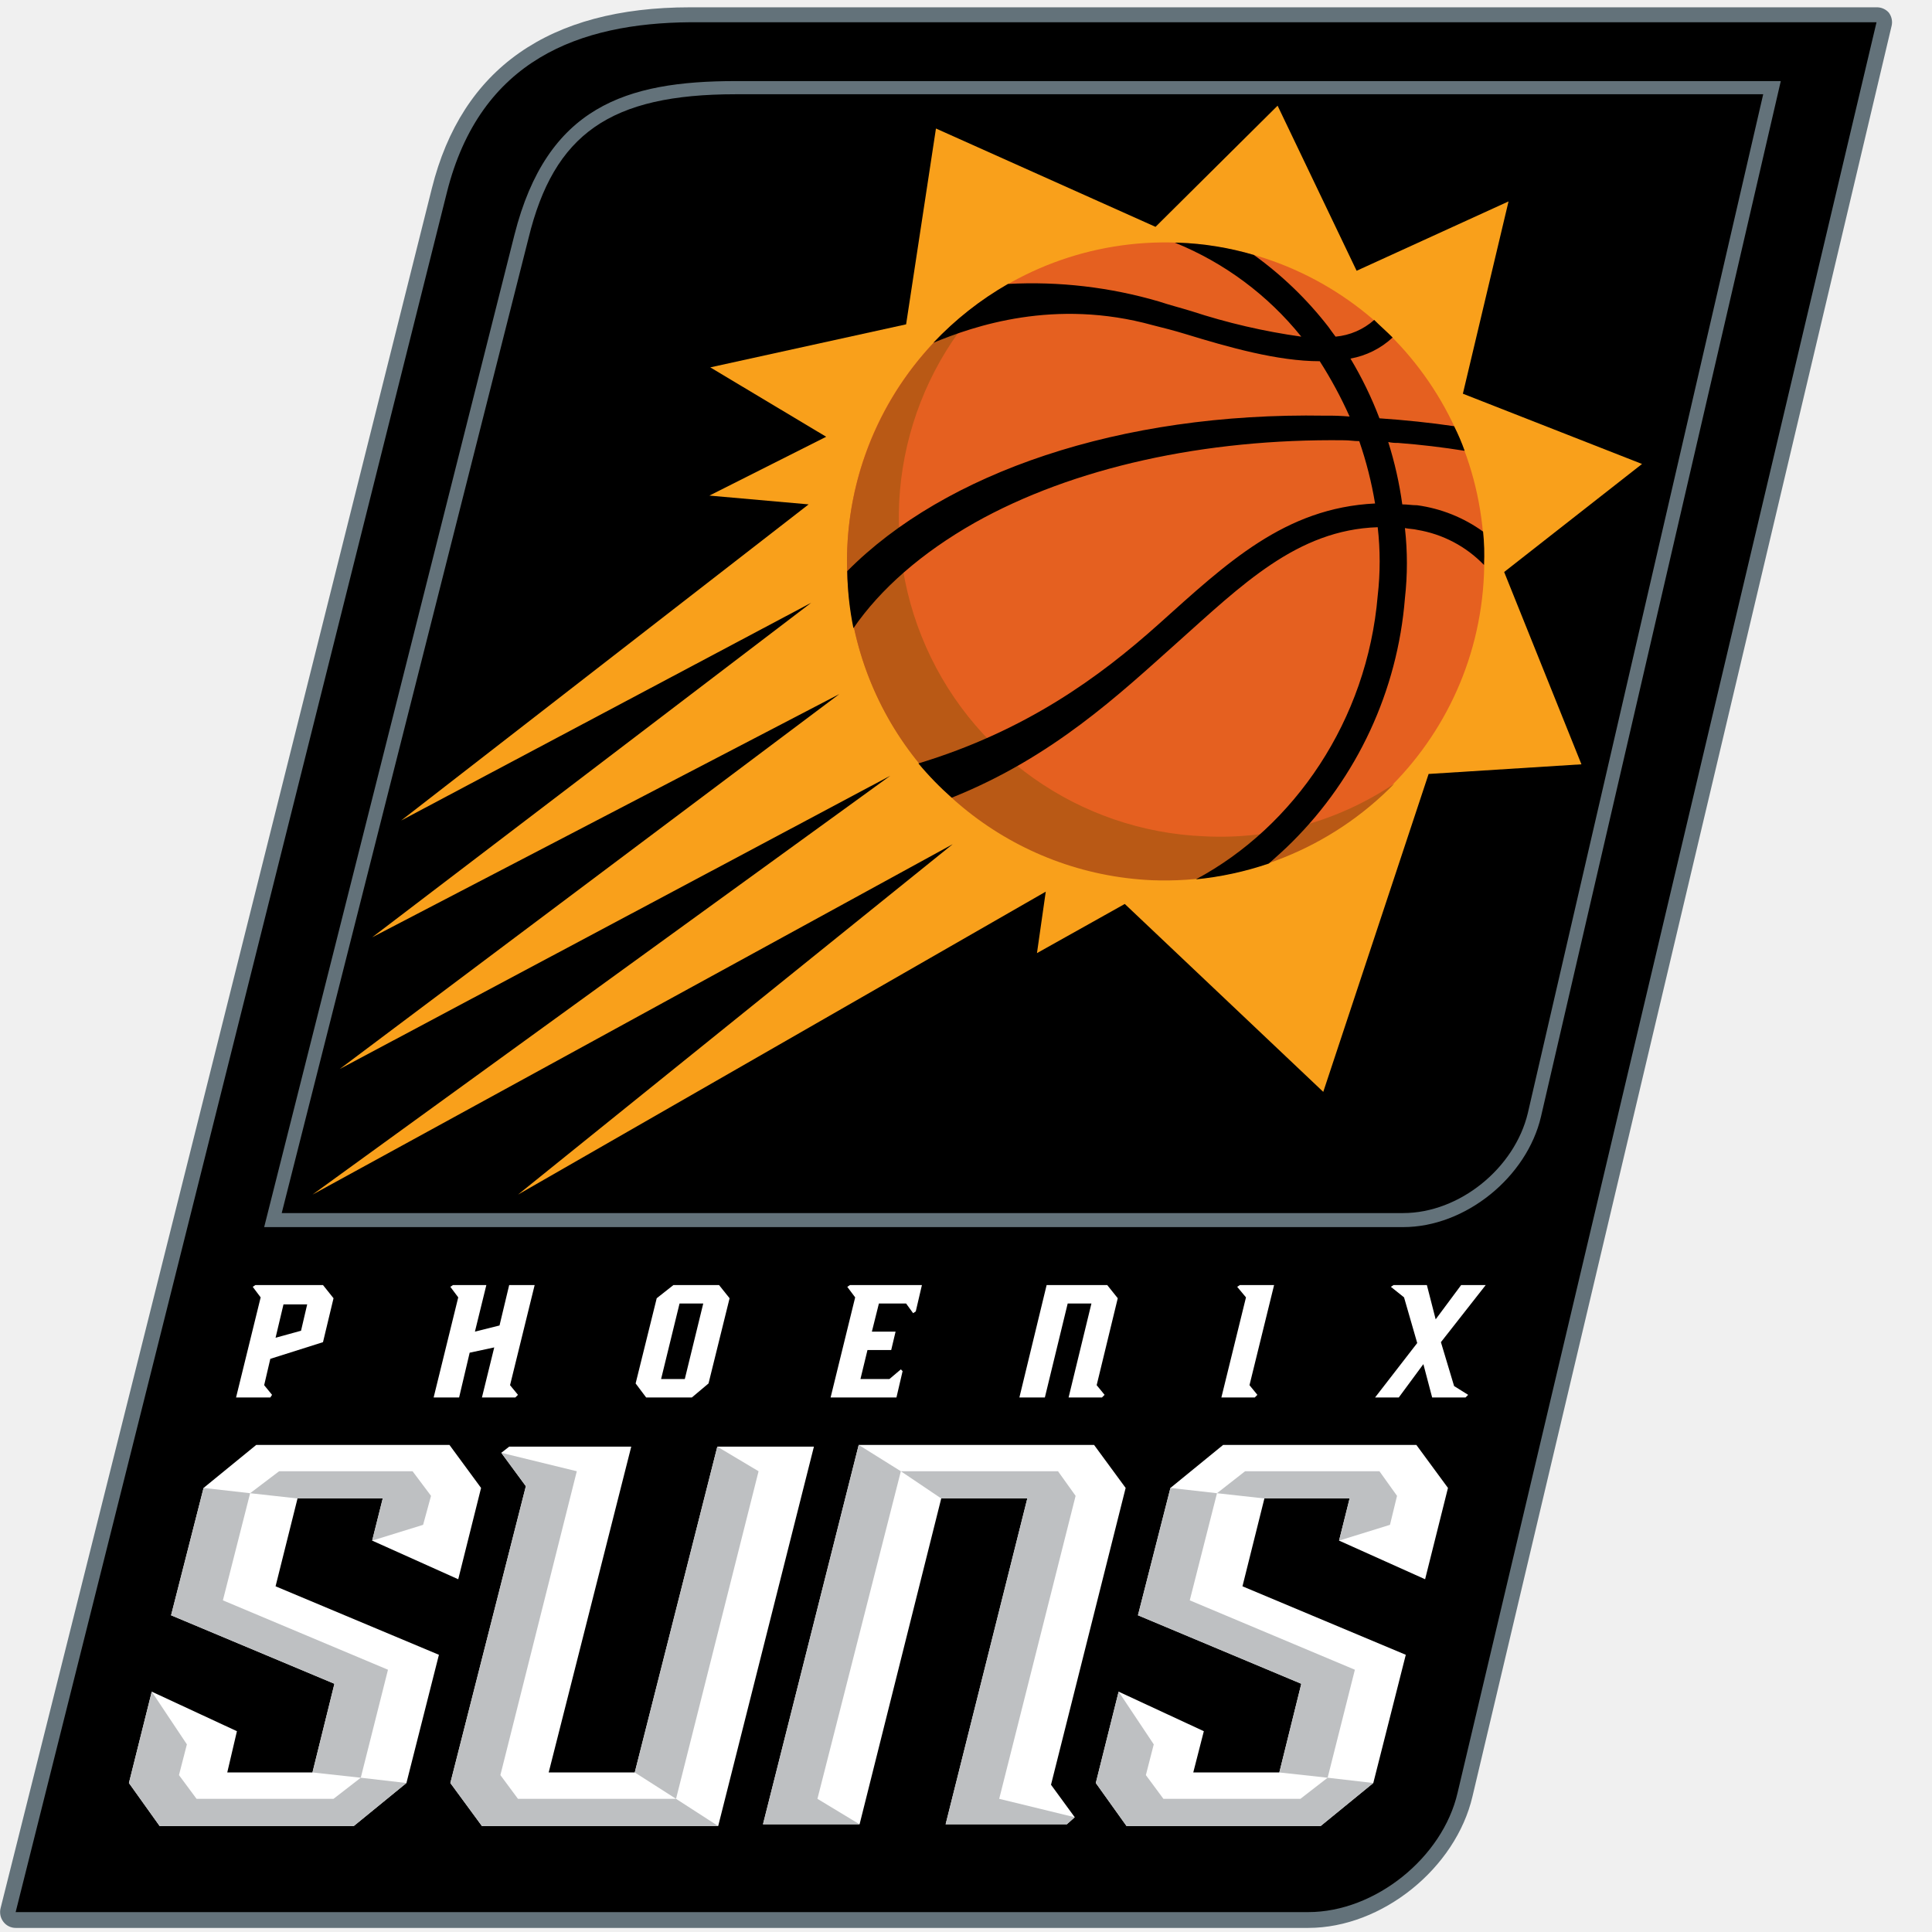
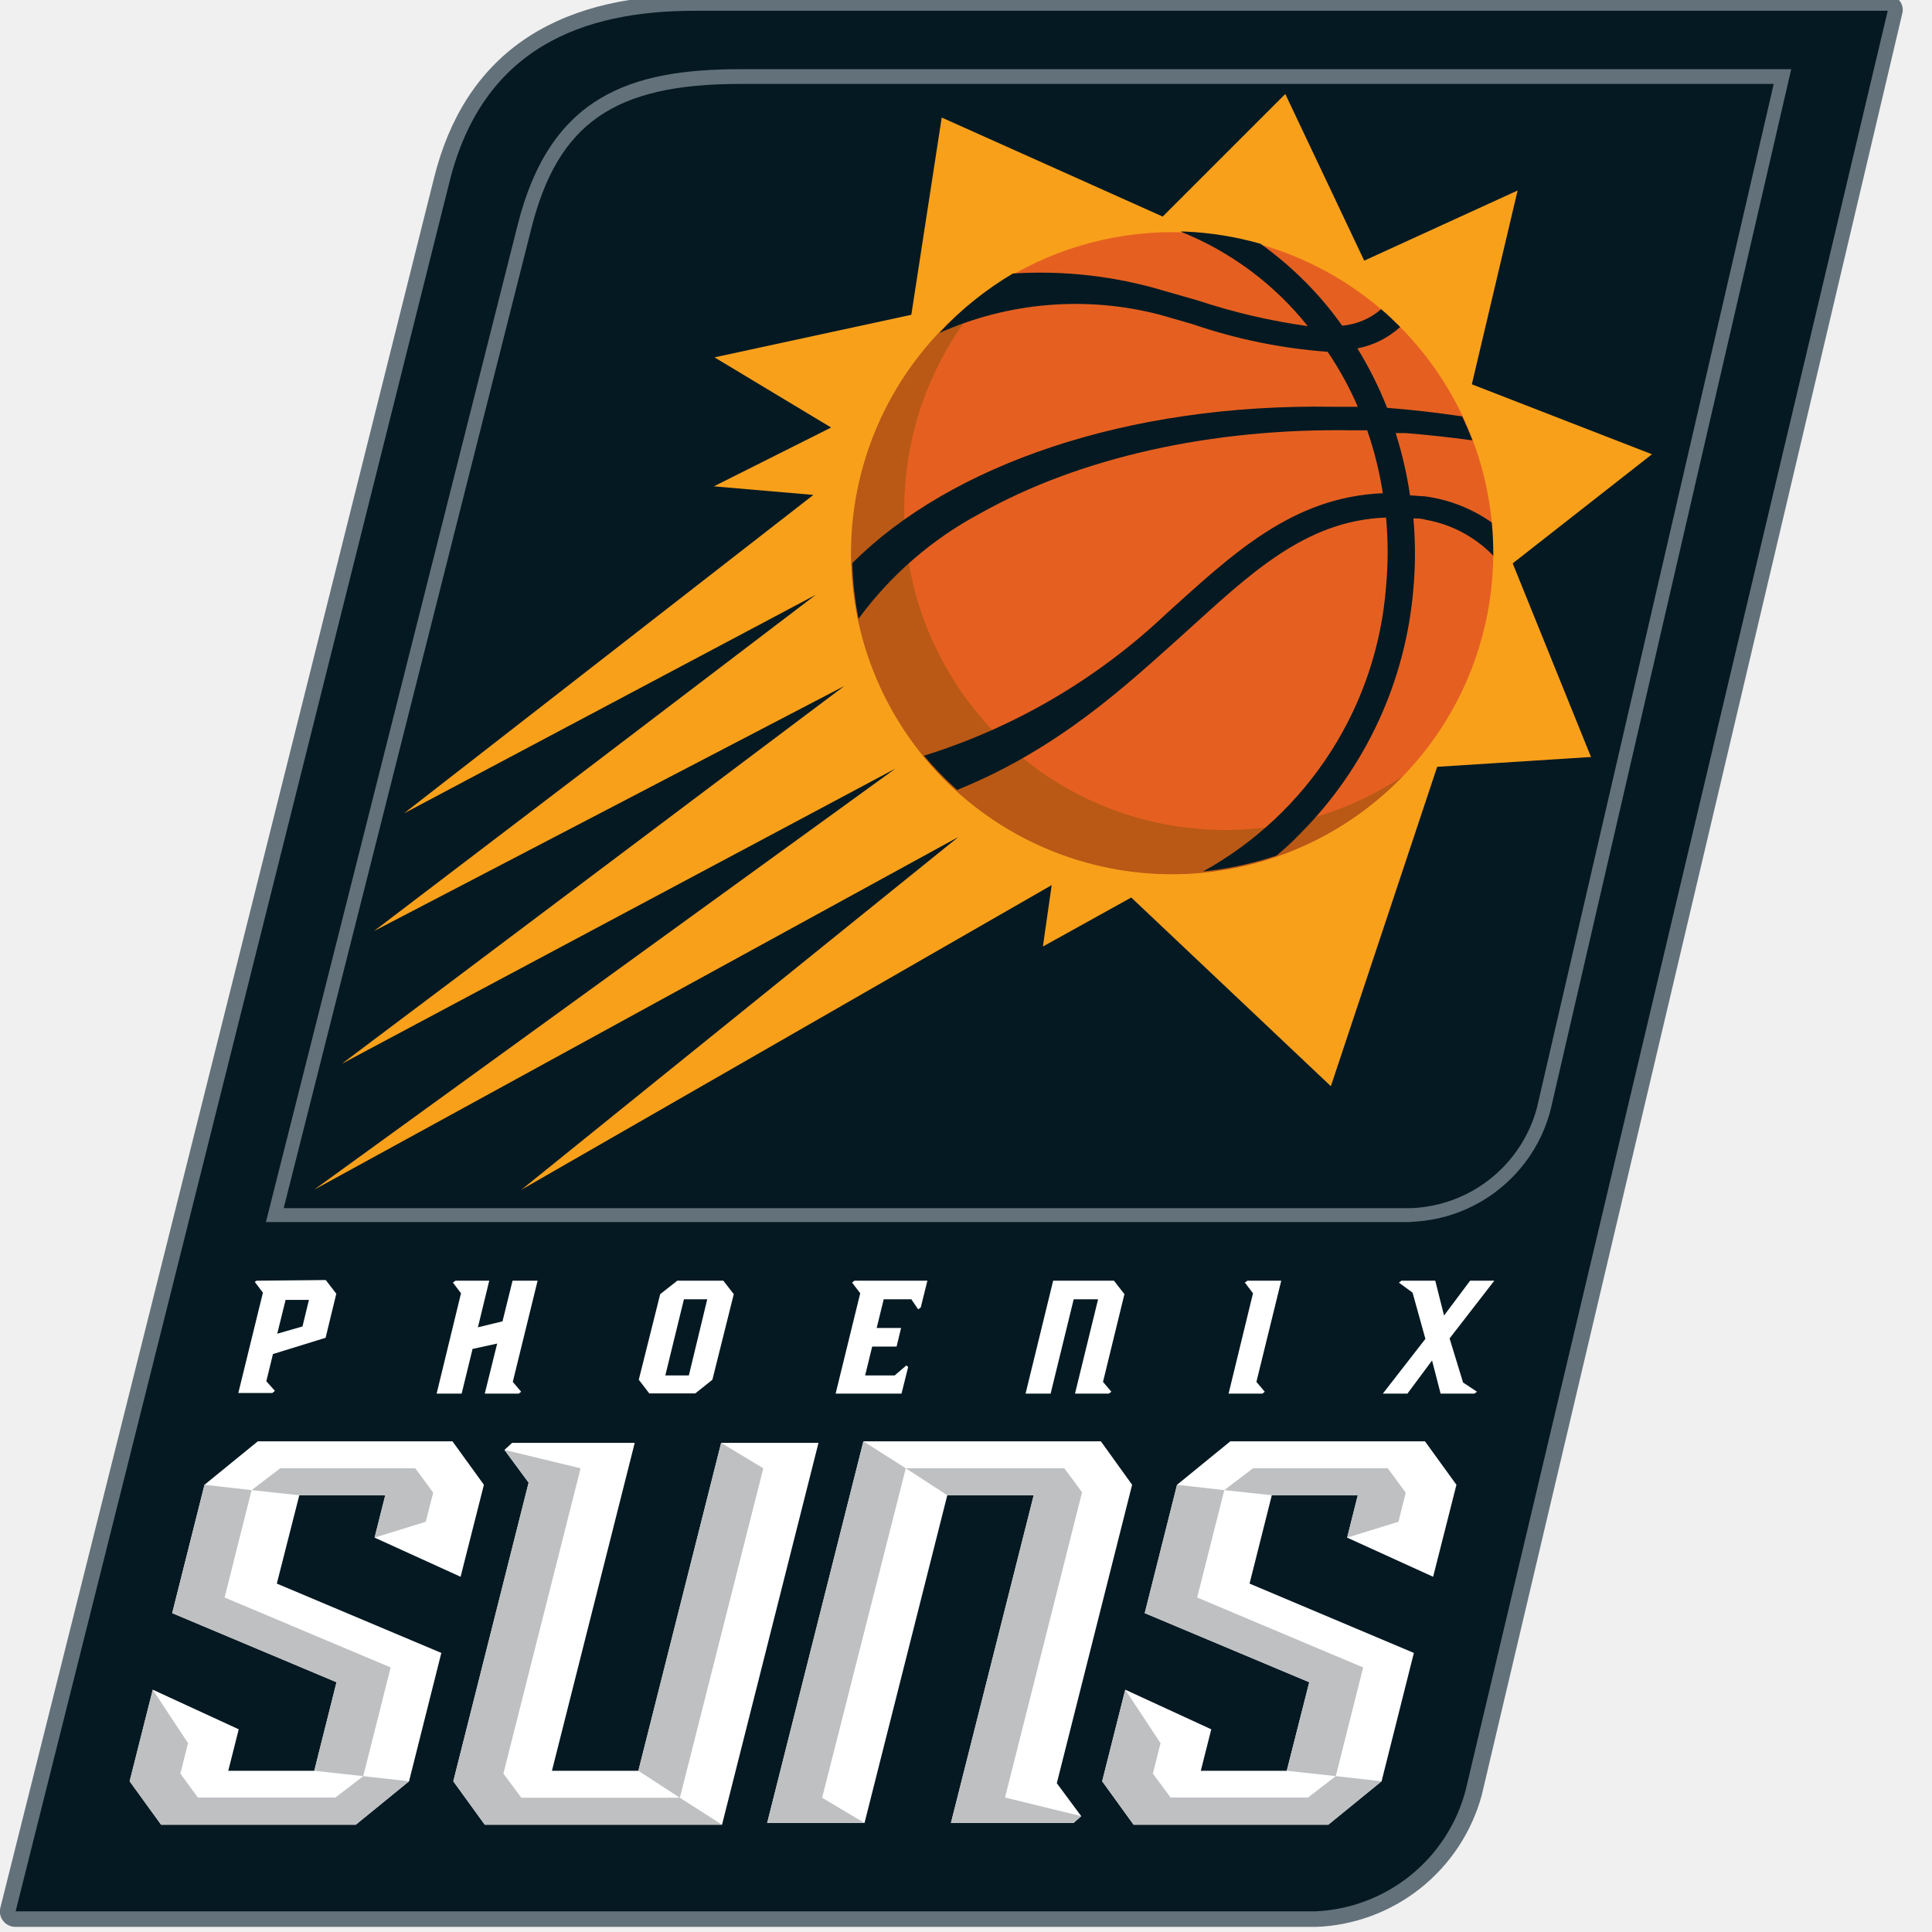
- <svg xmlns="http://www.w3.org/2000/svg" width="60px" height="60px" viewBox="0 0 60 60" version="1.1">
-   <g id="Page-1" stroke="none" stroke-width="1" fill="none" fill-rule="evenodd">
-     <g id="PHO" fill-rule="nonzero">
-       <path d="M58.658,0.391 C58.561,0.283 58.422,0.223 58.277,0.227 L21.431,0.227 C17.04,0.227 14.34,2.136 13.413,5.845 L0.022,59.245 C-0.021,59.396 0.01,59.557 0.104,59.682 C0.194,59.802 0.335,59.873 0.486,59.873 L40.631,59.873 C42.922,59.873 45.213,58.018 45.731,55.782 L58.74,0.827 C58.783,0.677 58.752,0.516 58.658,0.391 L58.658,0.391 Z" id="Shape" fill="#63727A" />
-       <path d="M0.486,59.382 L40.631,59.382 C42.704,59.382 44.804,57.691 45.267,55.673 L58.277,0.691 L21.431,0.691 C18.022,0.718 14.913,1.836 13.877,5.982 L0.486,59.382 Z" id="Shape" fill="#000000" />
-       <path d="M8.749,37.673 L43.577,37.673 C45.322,37.673 47.04,36.282 47.449,34.564 L54.758,2.927 L22.849,2.927 C18.949,2.927 17.204,4.155 16.413,7.4 L8.749,37.673 Z M43.577,38.109 L8.204,38.109 L15.977,7.291 C16.986,3.309 19.44,2.518 22.849,2.518 L55.304,2.518 L47.858,34.673 C47.422,36.555 45.513,38.109 43.577,38.109 L43.577,38.109 Z" id="Shape" fill="#63727A" />
-       <polygon id="Shape" fill="#FFFFFF" points="13.986 55.373 14.967 56.709 22.304 56.709 25.277 44.927 22.277 44.927 19.713 55.045 17.04 55.045 19.604 44.927 15.813 44.927 15.568 45.118 16.331 46.155" />
-       <polygon id="Shape" fill="#FFFFFF" points="14.231 49.045 14.94 46.209 13.958 44.873 7.958 44.873 6.322 46.209 5.313 50.164 10.386 52.291 9.704 55.045 7.058 55.045 7.358 53.764 4.713 52.536 4.004 55.373 4.958 56.709 10.986 56.709 12.622 55.373 13.631 51.391 8.558 49.264 9.24 46.536 11.886 46.536 11.558 47.845" />
-       <polygon id="Shape" fill="#FFFFFF" points="34.958 46.209 33.977 44.873 26.668 44.873 23.695 56.655 26.695 56.655 29.231 46.536 31.904 46.536 29.367 56.655 33.131 56.655 33.377 56.436 32.64 55.427" />
-       <polygon id="Shape" fill="#FFFFFF" points="44.258 49.045 44.968 46.209 43.986 44.873 37.986 44.873 36.349 46.209 35.34 50.164 40.413 52.291 39.731 55.045 37.058 55.045 37.386 53.764 34.74 52.536 34.031 55.373 34.986 56.709 41.013 56.709 42.649 55.373 43.658 51.391 38.586 49.264 39.267 46.536 41.913 46.536 41.586 47.845" />
-       <polygon id="Shape" fill="#BEC0C2" points="4.713 52.536 5.804 54.173 5.558 55.127 6.104 55.864 10.358 55.864 11.204 55.209 12.622 55.373 10.986 56.709 4.958 56.709 4.004 55.373" />
-       <polygon id="Shape" fill="#BEC0C2" points="9.704 55.045 11.204 55.209 12.049 51.855 6.922 49.7 7.768 46.373 6.322 46.209 5.313 50.164 10.386 52.291" />
-       <polygon id="Shape" fill="#BEC0C2" points="12.813 45.691 8.668 45.691 7.768 46.373 9.24 46.536 11.886 46.536 11.558 47.845 13.14 47.355 13.386 46.455" />
-       <polygon id="Shape" fill="#BEC0C2" points="34.74 52.536 35.831 54.173 35.586 55.127 36.131 55.864 40.386 55.864 41.231 55.209 42.649 55.373 41.013 56.709 34.986 56.709 34.031 55.373" />
-       <polygon id="Shape" fill="#BEC0C2" points="39.731 55.045 41.231 55.209 42.077 51.855 36.949 49.7 37.795 46.373 36.349 46.209 35.34 50.164 40.413 52.291" />
-       <polygon id="Shape" fill="#BEC0C2" points="42.84 45.691 38.667 45.691 37.795 46.373 39.267 46.536 41.913 46.536 41.586 47.845 43.167 47.355 43.386 46.455" />
-       <polygon id="Shape" fill="#BEC0C2" points="15.568 45.118 17.913 45.691 15.54 55.127 16.086 55.864 20.995 55.864 22.304 56.709 14.967 56.709 13.986 55.373 16.331 46.155" />
-       <polygon id="Shape" fill="#BEC0C2" points="22.277 44.927 23.558 45.691 20.995 55.864 19.713 55.045" />
-       <polygon id="Shape" fill="#BEC0C2" points="27.977 45.691 26.668 44.873 23.695 56.655 26.695 56.655 25.386 55.864" />
-       <polygon id="Shape" fill="#BEC0C2" points="31.031 55.864 33.404 46.455 32.858 45.691 27.977 45.691 29.231 46.536 31.904 46.536 29.367 56.655 33.131 56.655 33.377 56.436" />
-       <path d="M9.349,41.327 L8.558,41.545 L8.804,40.509 L9.54,40.509 L9.349,41.327 Z M7.931,39.909 L7.849,39.964 L8.095,40.291 L7.331,43.4 L8.395,43.4 L8.449,43.318 L8.204,43.018 L8.395,42.2 L10.031,41.682 L10.358,40.318 L10.031,39.909 L7.931,39.909 Z" id="Shape" fill="#FFFFFF" />
-       <polygon id="Shape" fill="#FFFFFF" points="16.604 39.909 15.813 39.909 15.513 41.164 14.749 41.355 15.104 39.909 14.068 39.909 13.986 39.964 14.231 40.291 13.467 43.4 14.258 43.4 14.586 42.009 15.349 41.845 14.967 43.4 16.004 43.4 16.086 43.318 15.84 43.018" />
-       <path d="M21.267,42.827 L20.531,42.827 L21.104,40.482 L21.84,40.482 L21.267,42.827 Z M20.913,39.909 L20.395,40.318 L19.74,42.964 L20.067,43.4 L21.486,43.4 L22.004,42.964 L22.658,40.318 L22.331,39.909 L20.913,39.909 Z" id="Shape" fill="#FFFFFF" />
-       <polygon id="Shape" fill="#FFFFFF" points="34.713 40.318 34.386 39.909 32.504 39.909 31.658 43.4 32.449 43.4 33.158 40.482 33.895 40.482 33.186 43.4 34.222 43.4 34.304 43.318 34.058 43.018" />
-       <polygon id="Shape" fill="#FFFFFF" points="39.568 39.909 38.504 39.909 38.422 39.964 38.695 40.291 37.931 43.4 38.968 43.4 39.049 43.318 38.804 43.018" />
-       <polygon id="Shape" fill="#FFFFFF" points="45.158 43.045 44.749 41.682 46.14 39.909 45.377 39.909 44.586 40.973 44.313 39.909 43.277 39.909 43.195 39.964 43.604 40.291 44.013 41.709 42.704 43.4 43.44 43.4 44.204 42.364 44.477 43.4 45.513 43.4 45.595 43.318" />
-       <polygon id="Shape" fill="#FFFFFF" points="27.622 42.827 26.722 42.827 26.94 41.927 27.677 41.927 27.813 41.355 27.077 41.355 27.295 40.482 28.14 40.482 28.358 40.782 28.44 40.727 28.631 39.909 26.395 39.909 26.313 39.964 26.558 40.291 25.795 43.4 27.84 43.4 28.031 42.582 27.977 42.527" />
-       <polygon id="Shape" fill="#F9A01B" points="9.704 37.1 29.586 26.218 16.086 37.1 32.477 27.691 32.204 29.6 34.931 28.073 41.095 33.909 44.367 24.036 49.113 23.736 46.713 17.764 50.995 14.409 45.431 12.227 46.849 6.255 42.131 8.409 39.677 3.282 35.886 7.045 29.067 3.991 28.14 10.073 22.058 11.409 25.658 13.564 22.031 15.391 25.113 15.664 12.458 25.482 25.195 18.718 11.558 29.109 26.067 21.555 10.549 33.2 27.649 24.091" />
-       <path d="M46.086,17.845 C45.853,23.302 41.243,27.538 35.787,27.31 C30.33,27.082 26.09,22.476 26.313,17.019 C26.536,11.563 31.138,7.318 36.595,7.536 C42.062,7.763 46.311,12.378 46.086,17.845 L46.086,17.845 Z" id="Shape" fill="#E56020" />
-       <path d="M37.413,25.973 C33.514,25.818 30.07,23.385 28.62,19.761 C27.171,16.138 27.987,12.002 30.704,9.2 C27.144,11.582 25.517,15.981 26.671,20.106 C27.824,24.23 31.498,27.147 35.777,27.336 C38.597,27.447 41.333,26.357 43.304,24.336 C41.569,25.504 39.502,26.078 37.413,25.973 Z" id="Shape" fill="#B95915" />
-       <path d="M46.086,17.545 C46.104,17.2 46.095,16.853 46.058,16.509 C45.454,16.073 44.751,15.792 44.013,15.691 C43.849,15.691 43.713,15.664 43.549,15.664 C43.459,15.007 43.313,14.359 43.113,13.727 C43.211,13.749 43.312,13.758 43.413,13.755 C44.122,13.809 44.804,13.891 45.486,14 C45.393,13.739 45.284,13.484 45.158,13.236 C44.422,13.127 43.631,13.045 42.84,12.991 L42.84,12.991 C42.596,12.347 42.294,11.727 41.94,11.136 C42.43,11.048 42.885,10.821 43.249,10.482 C43.058,10.291 42.867,10.127 42.677,9.936 C42.342,10.233 41.922,10.415 41.477,10.455 C41.395,10.345 41.313,10.236 41.258,10.155 C40.597,9.301 39.816,8.548 38.94,7.918 C38.178,7.692 37.39,7.564 36.595,7.536 L36.486,7.536 C38.022,8.158 39.374,9.163 40.413,10.455 C39.255,10.293 38.114,10.028 37.004,9.664 C36.649,9.555 36.322,9.473 35.995,9.364 C34.473,8.918 32.887,8.733 31.304,8.818 C30.446,9.31 29.665,9.926 28.986,10.645 C30.24,10.127 32.749,9.255 35.804,10.1 C36.131,10.182 36.458,10.264 36.813,10.373 C38.149,10.782 39.677,11.218 40.986,11.218 C41.337,11.767 41.647,12.341 41.913,12.936 C41.659,12.914 41.404,12.905 41.149,12.909 C34.767,12.8 29.34,14.682 26.313,17.736 C26.321,18.332 26.385,18.925 26.504,19.509 C27.349,18.282 28.631,17.164 30.267,16.236 C33.322,14.518 37.413,13.618 41.749,13.673 C41.913,13.673 42.049,13.7 42.213,13.7 C42.431,14.33 42.595,14.978 42.704,15.636 C39.895,15.773 38.095,17.491 35.995,19.373 C34.14,21.036 31.849,22.7 28.522,23.709 C28.839,24.09 29.186,24.446 29.558,24.773 C32.695,23.518 34.767,21.555 36.54,19.973 C38.558,18.173 40.277,16.455 42.786,16.373 C42.867,17.079 42.867,17.793 42.786,18.5 C42.458,22.373 40.195,25.673 37.14,27.309 C37.911,27.233 38.671,27.068 39.404,26.818 C39.649,26.6 39.895,26.382 40.113,26.164 C42.154,24.138 43.402,21.448 43.631,18.582 C43.713,17.857 43.713,17.125 43.631,16.4 C43.767,16.427 43.904,16.427 44.013,16.455 C44.803,16.586 45.53,16.968 46.086,17.545 L46.086,17.545 Z" id="Shape" fill="#000000" />
-     </g>
+ <svg xmlns="http://www.w3.org/2000/svg" width="60" height="60" viewBox="0 0 60 60" fill="none">
+   <mask id="mask0_1_3" style="mask-type:luminance" maskUnits="userSpaceOnUse" x="0" y="-1" width="60" height="61">
+     <path d="M59.116 -0.15H0V59.85H59.116V-0.15Z" fill="white" />
+   </mask>
+   <g mask="url(#mask0_1_3)">
+     <path d="M59.003 0.036C58.959 -0.022 58.901 -0.069 58.836 -0.101C58.77 -0.133 58.698 -0.15 58.625 -0.15H21.552C17.134 -0.15 14.417 1.763 13.48 5.524L0.013 59.239C-0.006 59.31 -0.009 59.386 0.006 59.458C0.021 59.531 0.053 59.599 0.1 59.657C0.146 59.715 0.204 59.762 0.271 59.794C0.338 59.827 0.411 59.843 0.485 59.843H40.859C42.042 59.8 43.18 59.381 44.107 58.646C45.034 57.911 45.703 56.899 46.015 55.757L59.07 0.448C59.092 0.379 59.098 0.306 59.086 0.234C59.075 0.162 59.046 0.095 59.003 0.036Z" fill="#63717A" />
  </g>
+   <path d="M0.485 59.358H40.859C41.93 59.309 42.958 58.921 43.794 58.25C44.63 57.579 45.231 56.66 45.51 55.625L58.625 0.335H21.559C18.118 0.335 14.995 1.471 13.959 5.65L0.485 59.358Z" fill="#051922" />
+   <path d="M8.81 37.52H43.822C44.72 37.486 45.583 37.166 46.286 36.607C46.989 36.047 47.494 35.278 47.729 34.411L55.084 2.607H22.974C19.074 2.607 17.32 3.83 16.497 7.112L8.81 37.52ZM43.822 37.952H8.258L16.078 6.979C17.081 2.993 19.559 2.149 22.974 2.149H55.628L48.148 34.497C47.891 35.459 47.332 36.314 46.553 36.934C45.775 37.555 44.818 37.909 43.822 37.945V37.952Z" fill="#63717A" />
+   <path d="M14.078 55.319L15.055 56.668H22.423L25.419 44.809H22.396L19.825 54.993H17.141L19.712 44.809H15.905L15.666 45.028L16.417 46.044L14.078 55.319Z" fill="white" />
+   <path d="M14.304 48.968L15.028 46.111L14.052 44.762H8.006L6.351 46.111L5.348 50.097L10.451 52.243L9.76 54.993H7.089L7.414 53.705L4.744 52.475L4.026 55.319L5.003 56.668H11.049L12.703 55.319L13.706 51.333L8.597 49.18L9.295 46.436H11.965L11.633 47.752L14.304 48.968Z" fill="white" />
+   <path d="M35.159 46.111L34.189 44.762H26.814L23.825 56.614H26.848L29.419 46.436H32.103L29.532 56.614H33.339L33.578 56.402L32.82 55.379L35.159 46.111Z" fill="white" />
+   <path d="M44.507 48.968L45.231 46.111L44.254 44.762H38.208L36.554 46.111L35.551 50.097L40.66 52.243L39.962 54.993H37.292L37.617 53.705L34.946 52.475L34.229 55.319L35.205 56.668H41.251L42.906 55.319L43.909 51.333L38.806 49.18L39.497 46.436H42.168L41.836 47.752L44.507 48.968Z" fill="white" />
+   <path d="M4.744 52.475L5.84 54.136L5.601 55.08L6.145 55.824H10.417L11.281 55.16L12.703 55.319L11.049 56.668H5.003L4.026 55.319L4.744 52.475Z" fill="#BEC0C2" />
+   <path d="M9.76 54.993L11.281 55.16L12.132 51.784L6.976 49.612L7.813 46.277L6.351 46.111L5.348 50.097L10.451 52.243L9.76 54.993Z" fill="#BEC0C2" />
+   <path d="M12.896 45.599H8.703L7.813 46.277L9.295 46.436H11.965L11.633 47.752L13.221 47.26L13.454 46.356L12.896 45.599Z" fill="#BEC0C2" />
+   <path d="M34.946 52.475L36.042 54.136L35.803 55.08L36.355 55.824H40.62L41.484 55.16L42.906 55.319L41.251 56.668H35.205L34.229 55.319L34.946 52.475Z" fill="#BEC0C2" />
+   <path d="M39.962 54.993L41.484 55.16L42.334 51.784L37.179 49.612L38.022 46.277L36.554 46.111L35.551 50.097L40.66 52.243L39.962 54.993Z" fill="#BEC0C2" />
+   <path d="M43.098 45.599H38.913L38.022 46.277L39.497 46.436H42.168L41.836 47.752L43.43 47.26L43.656 46.356L43.098 45.599Z" fill="#BEC0C2" />
+   <path d="M15.666 45.028L18.031 45.599L15.633 55.08L16.191 55.831H21.114L22.423 56.668H15.055L14.078 55.319L16.417 46.044L15.666 45.028Z" fill="#BEC0C2" />
+   <path d="M22.396 44.809L23.705 45.599L21.114 55.831L19.825 54.993L22.396 44.809Z" fill="#BEC0C2" />
+   <path d="M28.13 45.599L26.814 44.762L23.825 56.614H26.848L25.532 55.831L28.13 45.599Z" fill="#BEC0C2" />
+   <path d="M31.212 55.824L33.604 46.343L33.053 45.599H28.13L29.419 46.436H32.103L29.532 56.614H33.339L33.578 56.402L31.212 55.824Z" fill="#BEC0C2" />
+   <path d="M9.394 41.194L8.61 41.42L8.869 40.37H9.594L9.394 41.194ZM7.966 39.773L7.913 39.812L8.165 40.145L7.401 43.261H8.458L8.537 43.194L8.271 42.895L8.477 42.051L10.112 41.546L10.444 40.178L10.118 39.753L7.966 39.773Z" fill="white" />
+   <path d="M16.696 39.773H15.918L15.606 41.035L14.842 41.221L15.194 39.773H14.145L14.065 39.832L14.317 40.164L13.56 43.28H14.337L14.676 41.892L15.44 41.726L15.055 43.28H16.111L16.184 43.221L15.925 42.915L16.696 39.773Z" fill="white" />
+   <path d="M21.393 42.716H20.662L21.24 40.35H21.964L21.393 42.716ZM21.034 39.773L20.503 40.191L19.838 42.849L20.164 43.274H21.592L22.124 42.849L22.788 40.191L22.463 39.773H21.034Z" fill="white" />
+   <path d="M34.92 40.191L34.594 39.773H32.707L31.85 43.28H32.628L33.345 40.35H34.102L33.385 43.28H34.435L34.514 43.221L34.255 42.915L34.92 40.191Z" fill="white" />
+   <path d="M39.79 39.773H38.74L38.66 39.832L38.913 40.164L38.155 43.28H39.205L39.278 43.221L39.019 42.915L39.79 39.773Z" fill="white" />
+   <path d="M45.437 42.935L45.018 41.566L46.407 39.773H45.656L44.846 40.855L44.573 39.773H43.523L43.444 39.832L43.869 40.145L44.267 41.58L42.945 43.28H43.709L44.474 42.251L44.739 43.28H45.789L45.869 43.221L45.437 42.935Z" fill="white" />
+   <path d="M27.784 42.716H26.867L27.087 41.819H27.844L27.984 41.241H27.226L27.445 40.35H28.302L28.515 40.663L28.595 40.603L28.801 39.773H26.535L26.462 39.832L26.715 40.164L25.951 43.28H27.997L28.203 42.457L28.15 42.403L27.784 42.716Z" fill="white" />
+   <path d="M9.753 36.949L29.764 25.993L16.191 36.949L32.661 27.488L32.388 29.395L35.132 27.873L41.331 33.733L44.633 23.814L49.41 23.509L46.978 17.496L51.303 14.108L45.709 11.935L47.131 5.916L42.367 8.095L39.916 2.919L36.109 6.726L29.246 3.65L28.302 9.776L22.19 11.098L25.811 13.277L22.17 15.104L25.26 15.37L12.543 25.262L25.333 18.473L11.613 28.916L26.223 21.303L10.617 33.036L27.811 23.867L9.753 36.949Z" fill="#F9A01B" />
+   <path d="M46.367 17.582C46.286 19.552 45.624 21.453 44.462 23.046C43.301 24.639 41.694 25.852 39.843 26.531C37.993 27.21 35.983 27.325 34.067 26.861C32.151 26.398 30.415 25.377 29.08 23.927C27.744 22.477 26.869 20.664 26.564 18.717C26.259 16.769 26.538 14.775 27.367 12.986C28.195 11.198 29.536 9.695 31.218 8.668C32.901 7.642 34.85 7.137 36.82 7.218C39.46 7.327 41.949 8.48 43.739 10.423C45.53 12.367 46.475 14.942 46.367 17.582Z" fill="#E56020" />
+   <path d="M37.63 25.767C35.71 25.687 33.854 25.053 32.286 23.942C30.718 22.831 29.505 21.291 28.792 19.506C28.079 17.721 27.898 15.768 28.27 13.883C28.641 11.998 29.55 10.26 30.887 8.879C29.72 9.653 28.729 10.664 27.979 11.846C27.228 13.029 26.736 14.356 26.533 15.742C26.33 17.127 26.422 18.54 26.801 19.888C27.181 21.236 27.841 22.489 28.737 23.565C29.634 24.64 30.747 25.515 32.004 26.132C33.261 26.749 34.635 27.094 36.034 27.144C37.434 27.195 38.828 26.95 40.127 26.425C41.425 25.901 42.598 25.108 43.57 24.1C41.818 25.273 39.737 25.858 37.63 25.767Z" fill="#B95915" />
+   <path d="M46.374 17.29C46.378 16.935 46.363 16.58 46.327 16.227C45.714 15.794 45.005 15.516 44.261 15.416L43.789 15.383C43.693 14.728 43.544 14.081 43.344 13.45H43.656C44.321 13.503 45.045 13.583 45.729 13.676C45.63 13.423 45.523 13.177 45.41 12.932C44.646 12.819 43.869 12.726 43.078 12.666C42.825 12.024 42.517 11.406 42.155 10.819C42.651 10.725 43.111 10.495 43.484 10.155C43.291 9.962 43.098 9.776 42.892 9.603C42.553 9.896 42.13 10.075 41.683 10.115L41.464 9.816C40.807 8.956 40.025 8.199 39.145 7.57C38.379 7.352 37.589 7.224 36.793 7.191H36.66C38.211 7.81 39.573 8.822 40.613 10.128C39.453 9.967 38.31 9.7 37.199 9.331L36.175 9.038C34.648 8.577 33.051 8.392 31.458 8.494C30.61 8.994 29.84 9.616 29.173 10.341C31.328 9.378 33.746 9.179 36.029 9.776L37.039 10.068C38.394 10.533 39.803 10.821 41.231 10.925C41.596 11.464 41.91 12.035 42.168 12.633H41.397C34.999 12.526 29.512 14.44 26.469 17.489C26.485 18.069 26.549 18.647 26.662 19.217C27.659 17.858 28.948 16.741 30.435 15.948C33.531 14.207 37.637 13.29 42.009 13.364H42.46C42.68 13.999 42.842 14.653 42.945 15.317C40.135 15.436 38.295 17.19 36.222 19.057C34.083 21.084 31.508 22.593 28.695 23.469C29.011 23.848 29.355 24.203 29.724 24.532C32.887 23.256 34.986 21.276 36.76 19.688C38.753 17.888 40.501 16.16 43.045 16.074C43.111 16.786 43.111 17.502 43.045 18.213C42.906 20.044 42.314 21.811 41.322 23.355C40.331 24.9 38.971 26.174 37.365 27.063C38.14 26.984 38.904 26.82 39.643 26.571C39.889 26.365 40.128 26.153 40.361 25.907C42.407 23.862 43.659 21.156 43.895 18.273C43.959 17.55 43.959 16.823 43.895 16.101C44.022 16.101 44.148 16.101 44.274 16.141C45.071 16.282 45.803 16.67 46.367 17.25L46.374 17.29Z" fill="#051922" />
</svg>
